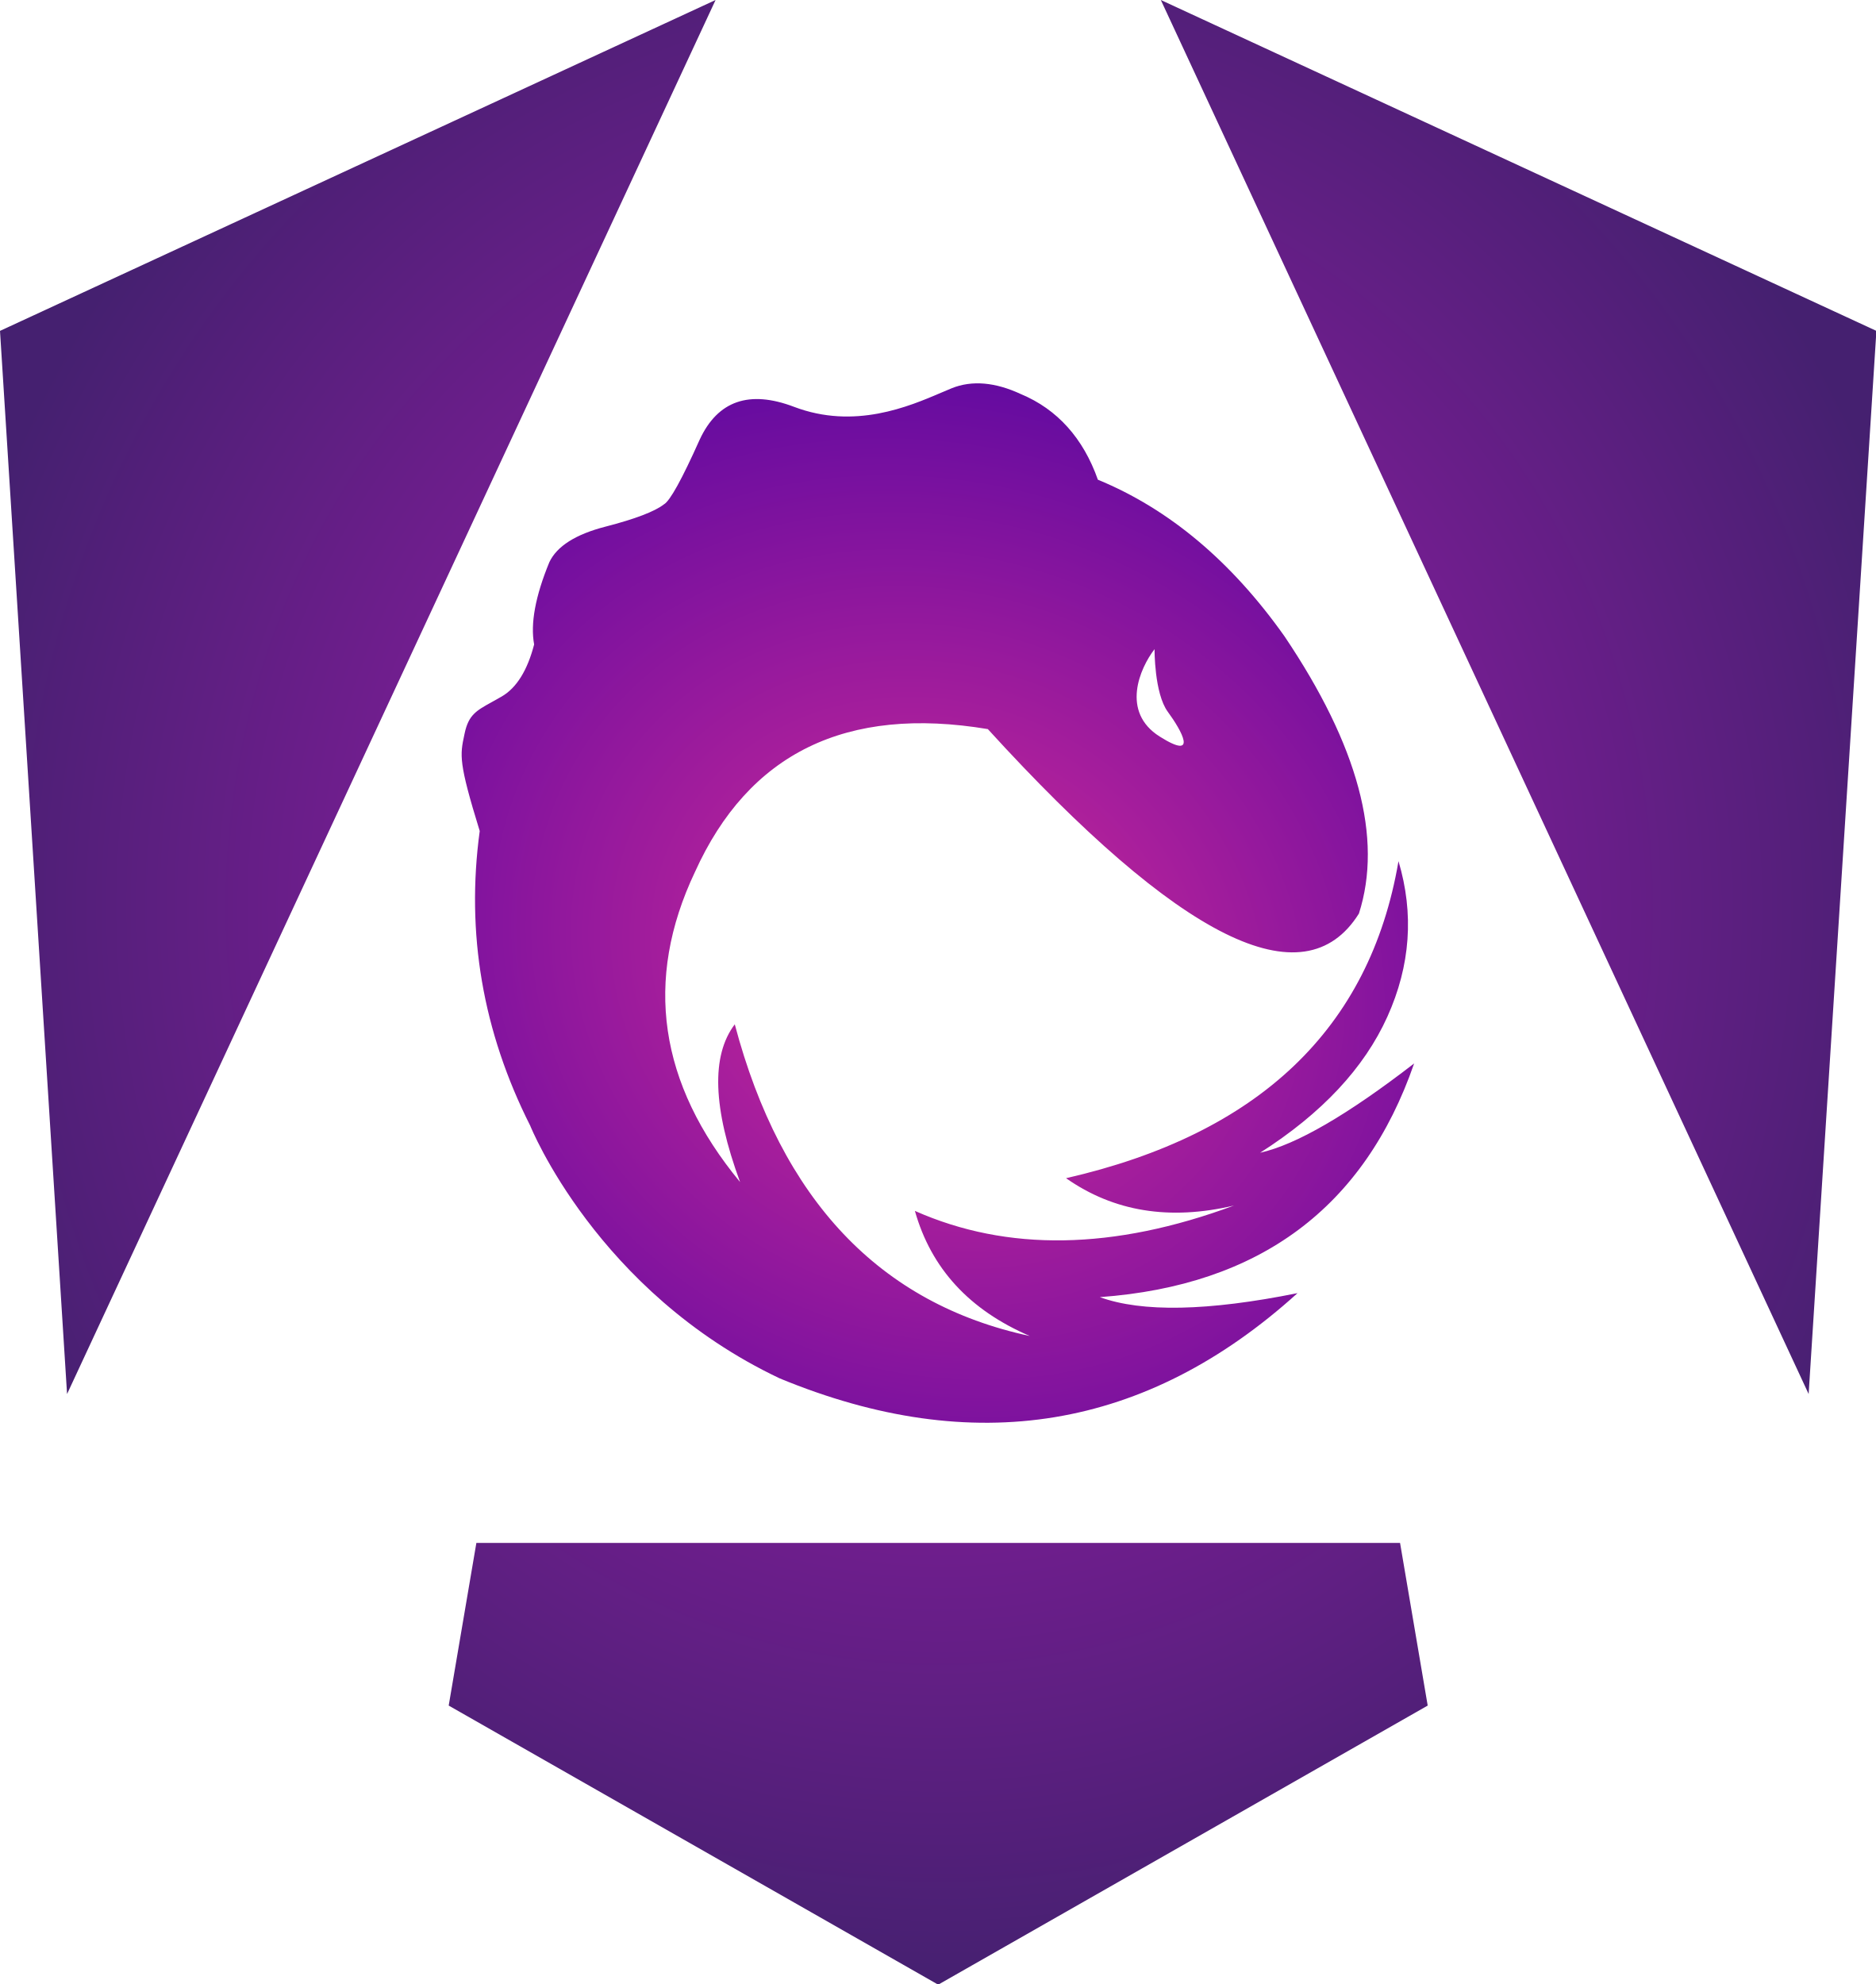
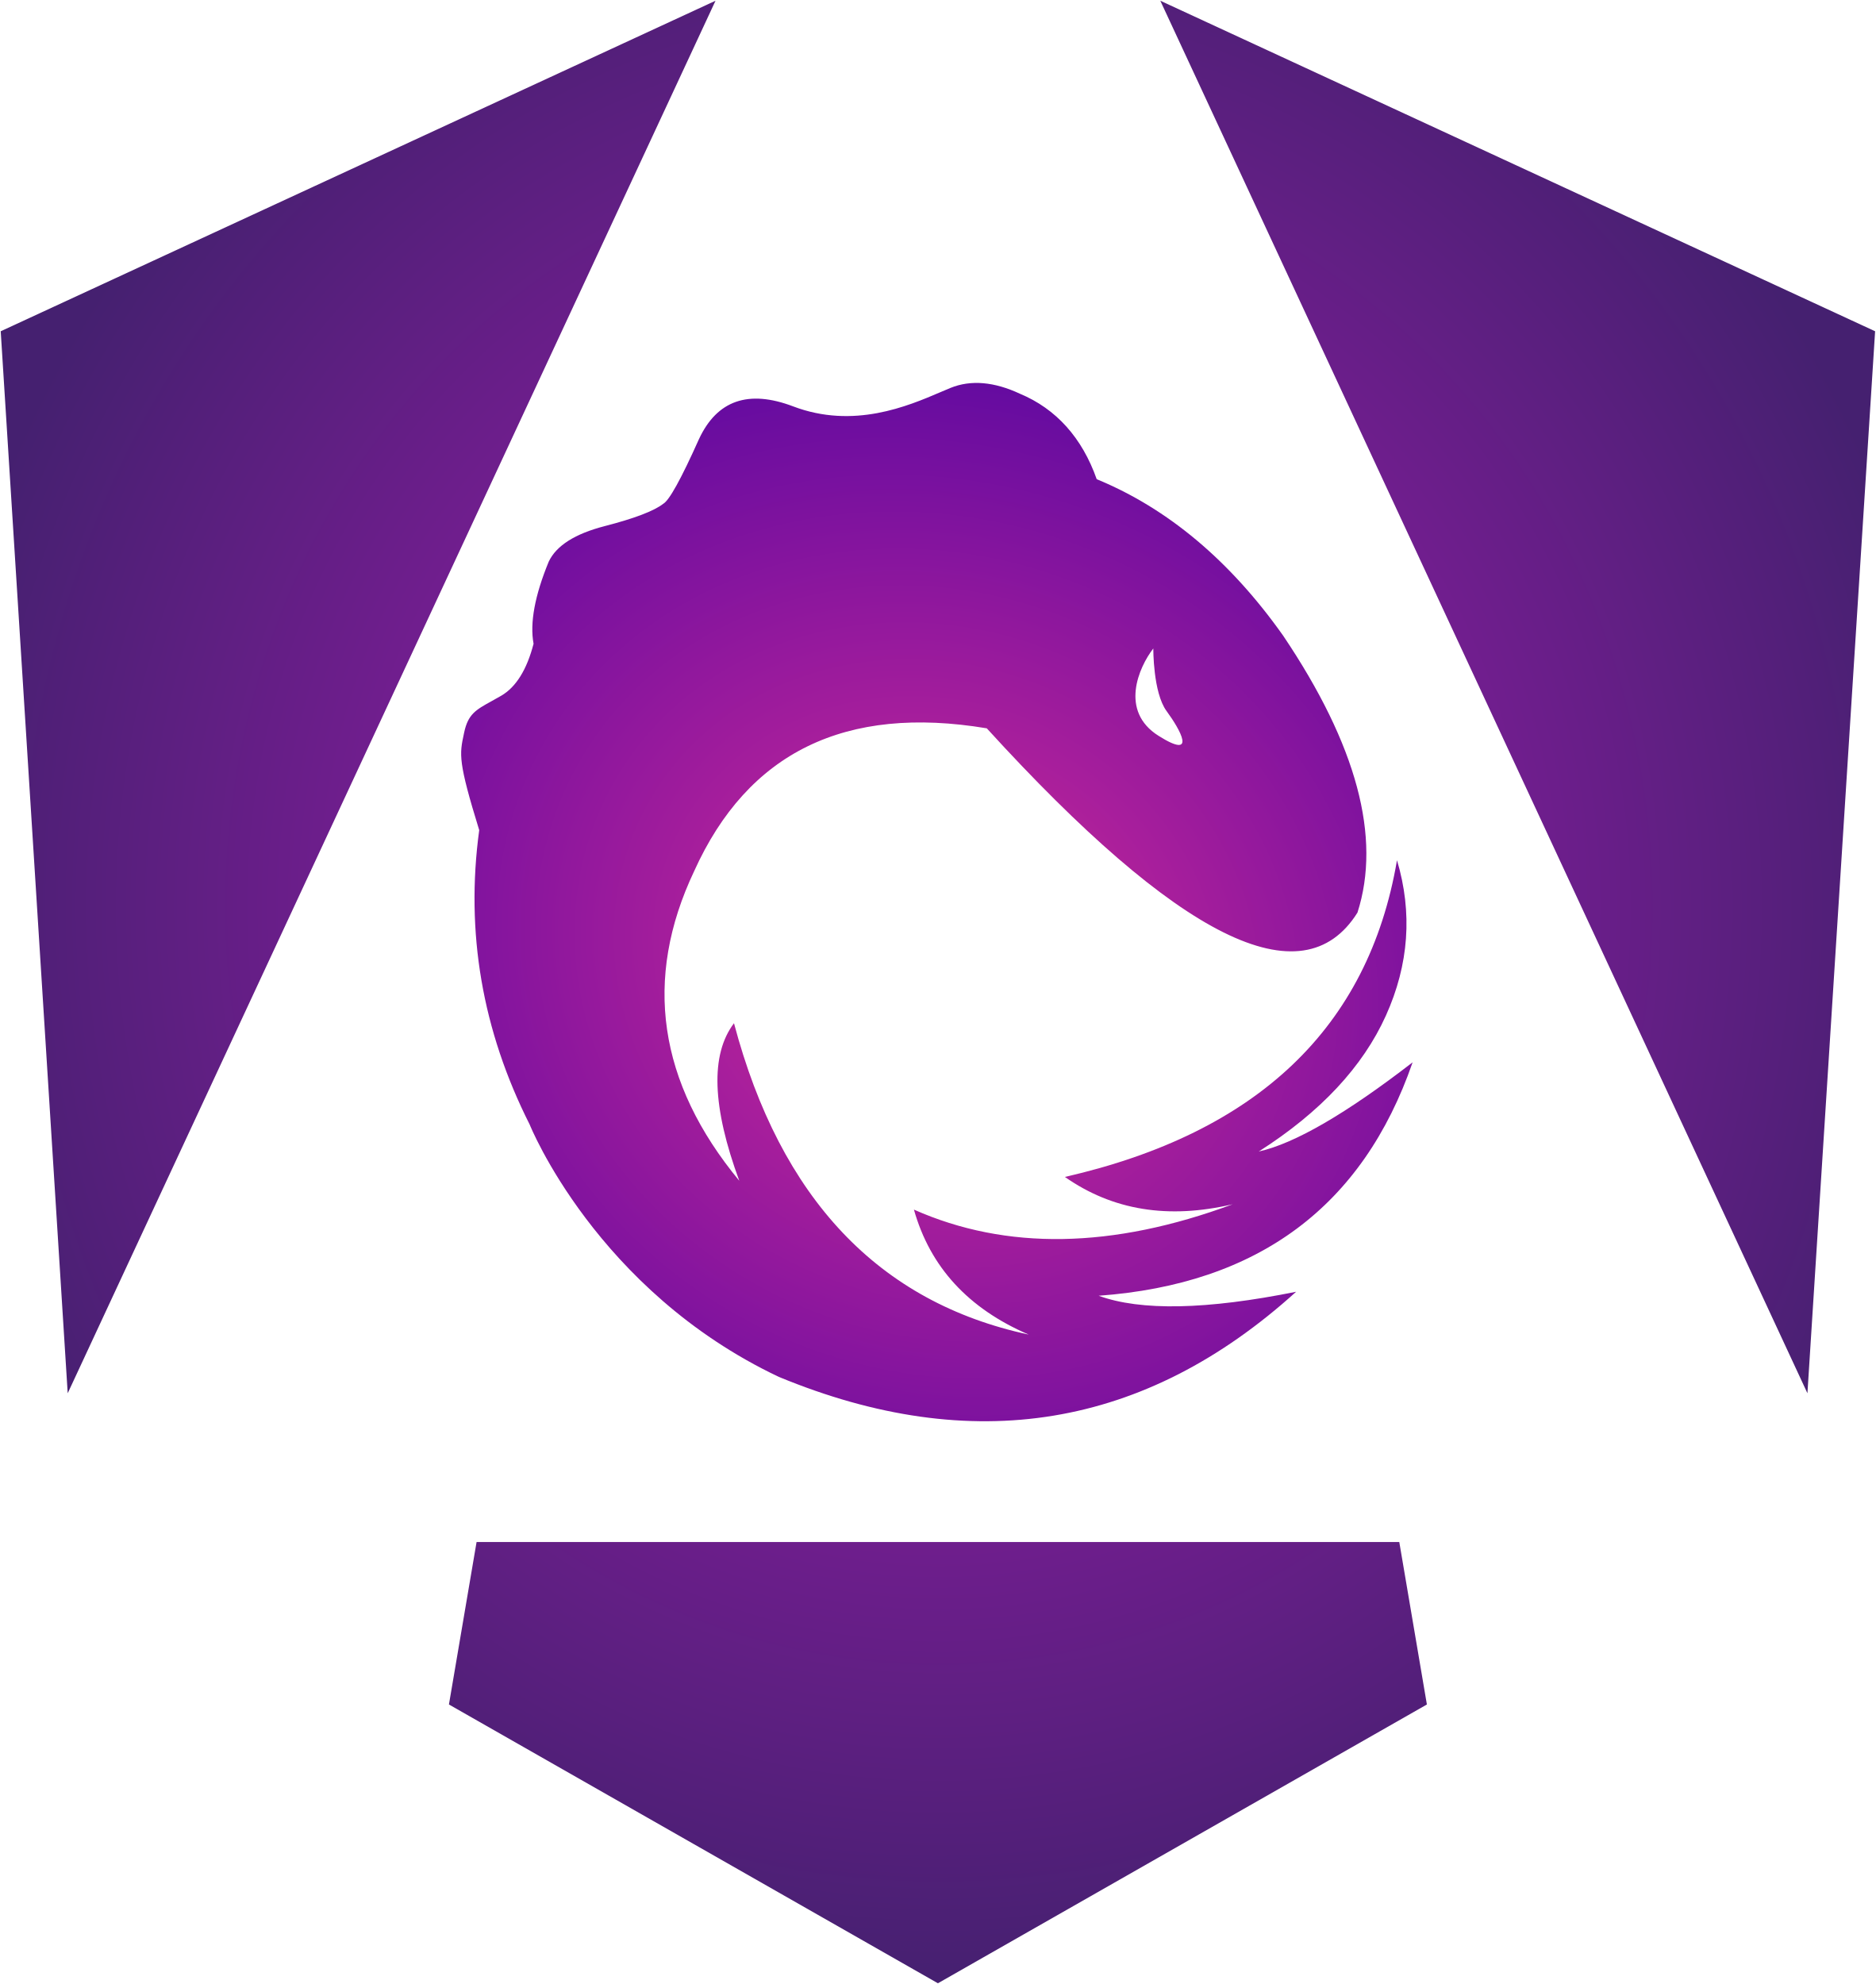
- <svg xmlns="http://www.w3.org/2000/svg" width="884" height="935" fill="none">
+ <svg xmlns="http://www.w3.org/2000/svg" width="885" height="936" fill="none">
  <defs>
-     <radialGradient gradientUnits="userSpaceOnUse" gradientTransform="scale(479.575 507.226) rotate(90 .04 .883)" r="1" cy="0" cx="0" id="a">
+     <radialGradient id="a" cx="0" cy="0" r="1" gradientTransform="matrix(0 507.226 -479.575 0 442.9857 427.9355)" gradientUnits="userSpaceOnUse">
      <stop stop-color="#aa1bb6" />
-       <stop stop-color="#452070" offset="1" />
+       <stop offset="1" stop-color="#452070" />
    </radialGradient>
-     <radialGradient gradientUnits="userSpaceOnUse" gradientTransform="rotate(26.565 -741.645 1163.42) scale(351.063 313.281)" r="1" cy="0" cx="0" id="b">
-       <stop stop-color="#b1219b" offset=".271" />
-       <stop stop-color="#5306A1" offset="1" />
+     <radialGradient id="b" cx="0" cy="0" r="1" gradientTransform="matrix(314.0004 156.9999 -140.1033 280.2072 441.9991 454.4982)" gradientUnits="userSpaceOnUse">
+       <stop offset=".271" stop-color="#b1219b" />
+       <stop offset="1" stop-color="#5306A1" />
    </radialGradient>
  </defs>
-   <path d="m884.324 155.938-31.932 501.024L547.084 0l337.24 155.938zm-211.467 647.85L442.164 935.312 211.467 803.788l13.041-76.656h435.323l13.026 76.656zM31.606 656.962 0 155.938 337.241 0 31.606 656.962z" fill="url(#a)" />
-   <path clip-rule="evenodd" d="m659.088 405.822-.031.223c-13.501 78.671-65.716 128.406-156.643 149.205 22.487 15.76 48.746 20.03 79.148 12.887-56.769 21.049-106.851 21.829-150.384 2.523 7.658 27.109 25.618 46.663 54.154 58.958-70.729-15.187-117.11-64.163-139.041-146.887-11.197 14.777-10.349 39.417 2.493 74.327-38.297-46.361-45.439-95.099-21.274-146.093 25.329-56.047 71.337-78.504 138.048-67.36 90.561 99.362 148.945 128.377 174.887 86.93 11.35-35.449-.319-79.058-35.081-130.67-24.962-35.259-54.36-59.988-87.947-73.794-6.876-19.519-19.109-33.187-36.275-40.34-11.959-5.576-23.016-6.665-32.698-2.725a289.18 289.18 0 0 0-4.702 1.982c-15.414 6.6-41.02 17.563-69.535 6.735-21.099-8.012-35.908-2.875-44.427 15.409-8.392 18.749-14.014 28.93-16.866 30.543-4.339 3.381-13.568 6.907-27.607 10.527-14.038 3.621-22.843 9.208-26.415 16.76-6.589 16.007-8.976 28.923-7.161 38.75-3.162 12.193-8.249 20.425-15.249 24.508a209.757 209.757 0 0 1-4.642 2.614c-7.335 4.046-11.006 6.07-12.845 14.71l-.15.703c-2.081 9.731-2.77 12.95 7.243 45.395-6.537 48.122 1.4 94.478 23.804 138.875-.028-.054 31.324 78.254 117.58 119.073 91.362 37.777 172.706 24.386 244.032-40.173-42.258 8.519-73.359 9.106-93.16 1.885 75.314-5.495 124.594-42.218 148.117-110.123-31.32 24.184-55.572 38.283-72.593 42.079 29.159-18.58 49.105-40.006 59.984-64.115 10.88-24.108 12.625-48.549 5.236-73.321zm-114.963-99.895c-6.88 8.884-16.024 29.56 2.436 41.192 18.46 11.633 10.235-2.928 3.815-11.663-6.42-8.734-6.251-29.529-6.251-29.529z" fill-rule="evenodd" fill="url(#b)" />
+   <path fill="url(#a)" d="m884.662 156.282-31.932 501.024-305.308-656.962 337.24 155.938zm-211.467 647.85-230.693 131.524-230.697-131.524 13.041-76.656h435.323l13.026 76.656zm-641.251-146.826-31.606-501.024 337.241-155.938-305.635 656.962z" />
+   <path fill="url(#b)" fill-rule="evenodd" d="m659.088 405.822-.031.223c-13.501 78.671-65.716 128.406-156.643 149.205 22.487 15.76 48.746 20.03 79.148 12.887-56.769 21.049-106.851 21.829-150.384 2.523 7.658 27.109 25.618 46.663 54.154 58.958-70.729-15.187-117.11-64.163-139.041-146.887-11.197 14.777-10.349 39.417 2.493 74.327-38.297-46.361-45.439-95.099-21.274-146.093 25.329-56.047 71.337-78.504 138.048-67.36 90.561 99.362 148.945 128.377 174.887 86.93 11.35-35.449-.319-79.058-35.081-130.67-24.962-35.259-54.36-59.988-87.947-73.794-6.876-19.519-19.109-33.187-36.275-40.34-11.959-5.576-23.016-6.665-32.698-2.725a289.18 289.18 0 0 0-4.702 1.982c-15.414 6.6-41.02 17.563-69.535 6.735-21.099-8.012-35.908-2.875-44.427 15.409-8.392 18.749-14.014 28.93-16.866 30.543-4.339 3.381-13.568 6.907-27.607 10.527-14.038 3.621-22.843 9.208-26.415 16.76-6.589 16.007-8.976 28.923-7.161 38.75-3.162 12.193-8.249 20.425-15.249 24.508a209.757 209.757 0 0 1-4.642 2.614c-7.335 4.046-11.006 6.07-12.845 14.71l-.15.703c-2.081 9.731-2.77 12.95 7.243 45.395-6.537 48.122 1.4 94.478 23.804 138.875-.028-.054 31.324 78.254 117.58 119.073 91.362 37.777 172.706 24.386 244.032-40.173-42.258 8.519-73.359 9.106-93.16 1.885 75.314-5.495 124.594-42.218 148.117-110.123-31.32 24.184-55.572 38.283-72.593 42.079 29.159-18.58 49.105-40.006 59.984-64.115 10.88-24.108 12.625-48.549 5.236-73.321zm-114.963-99.895c-6.88 8.884-16.024 29.56 2.436 41.192 18.46 11.633 10.235-2.928 3.815-11.663-6.42-8.734-6.251-29.529-6.251-29.529z" clip-rule="evenodd" />
</svg>
